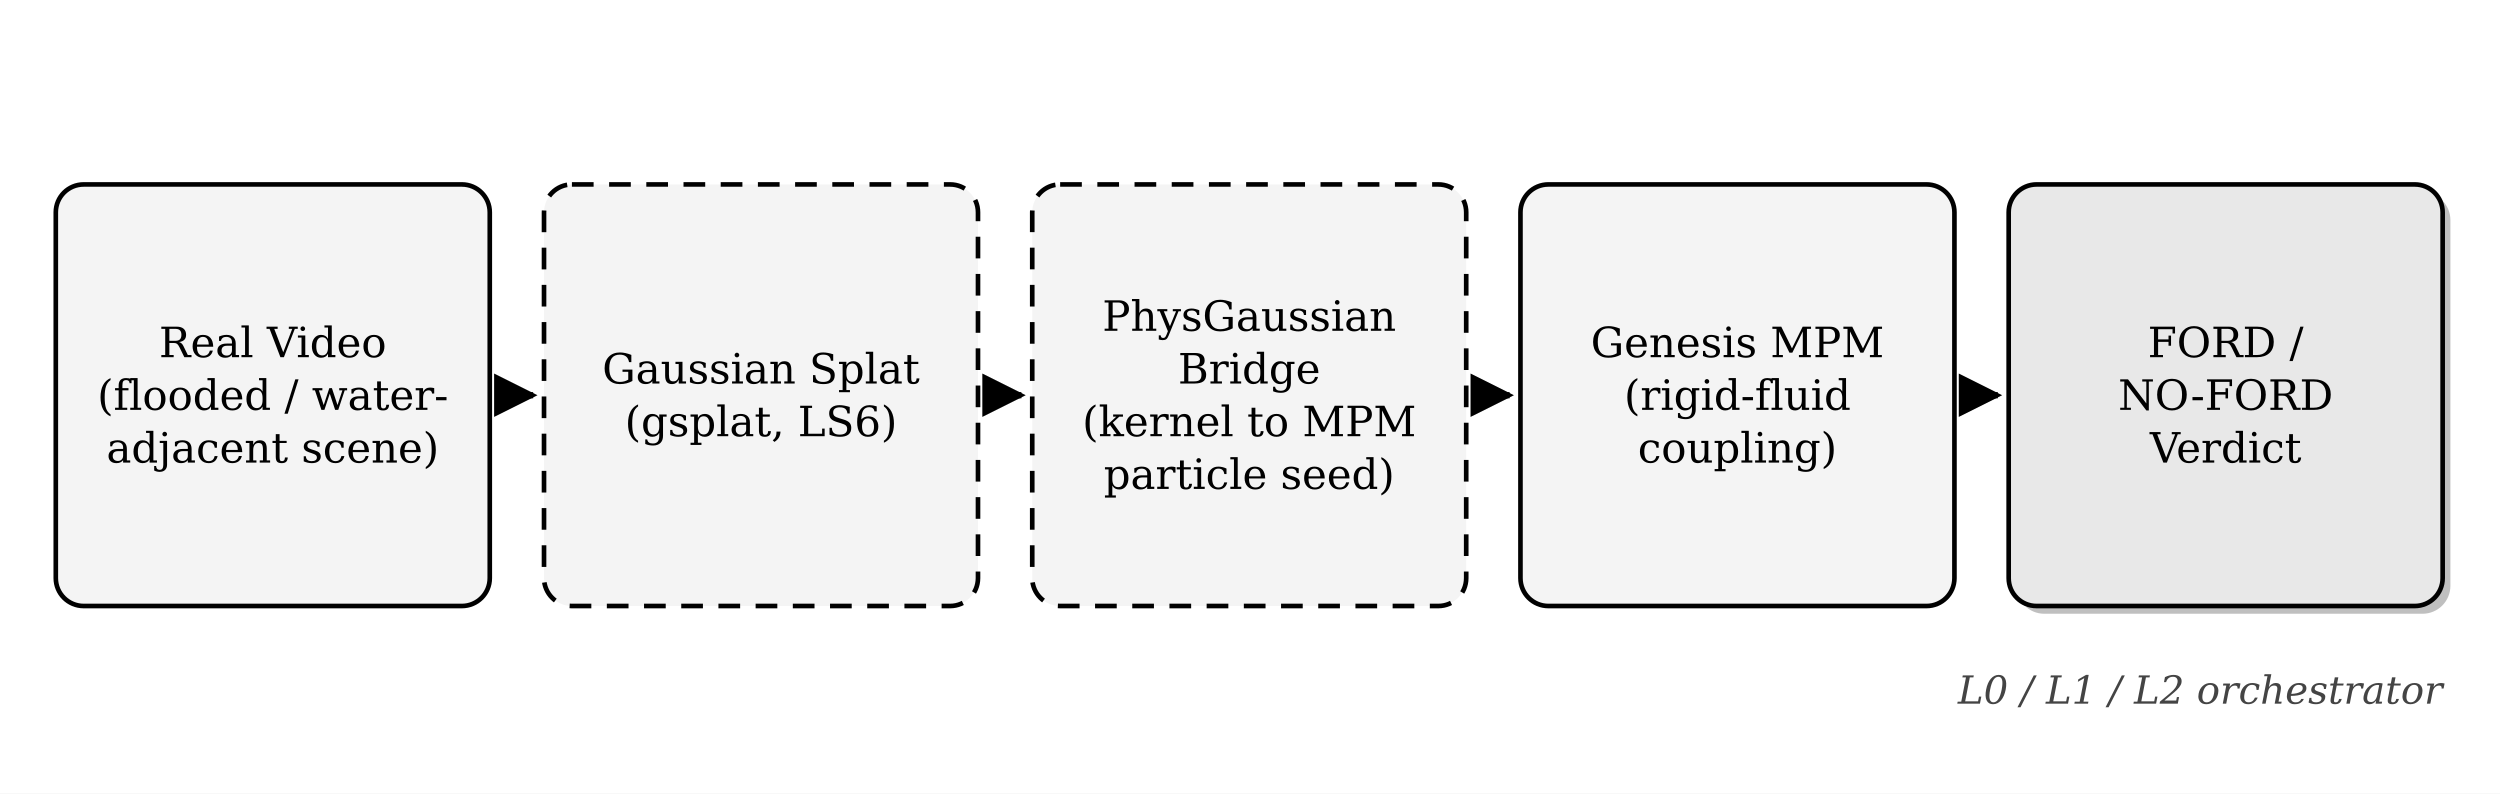
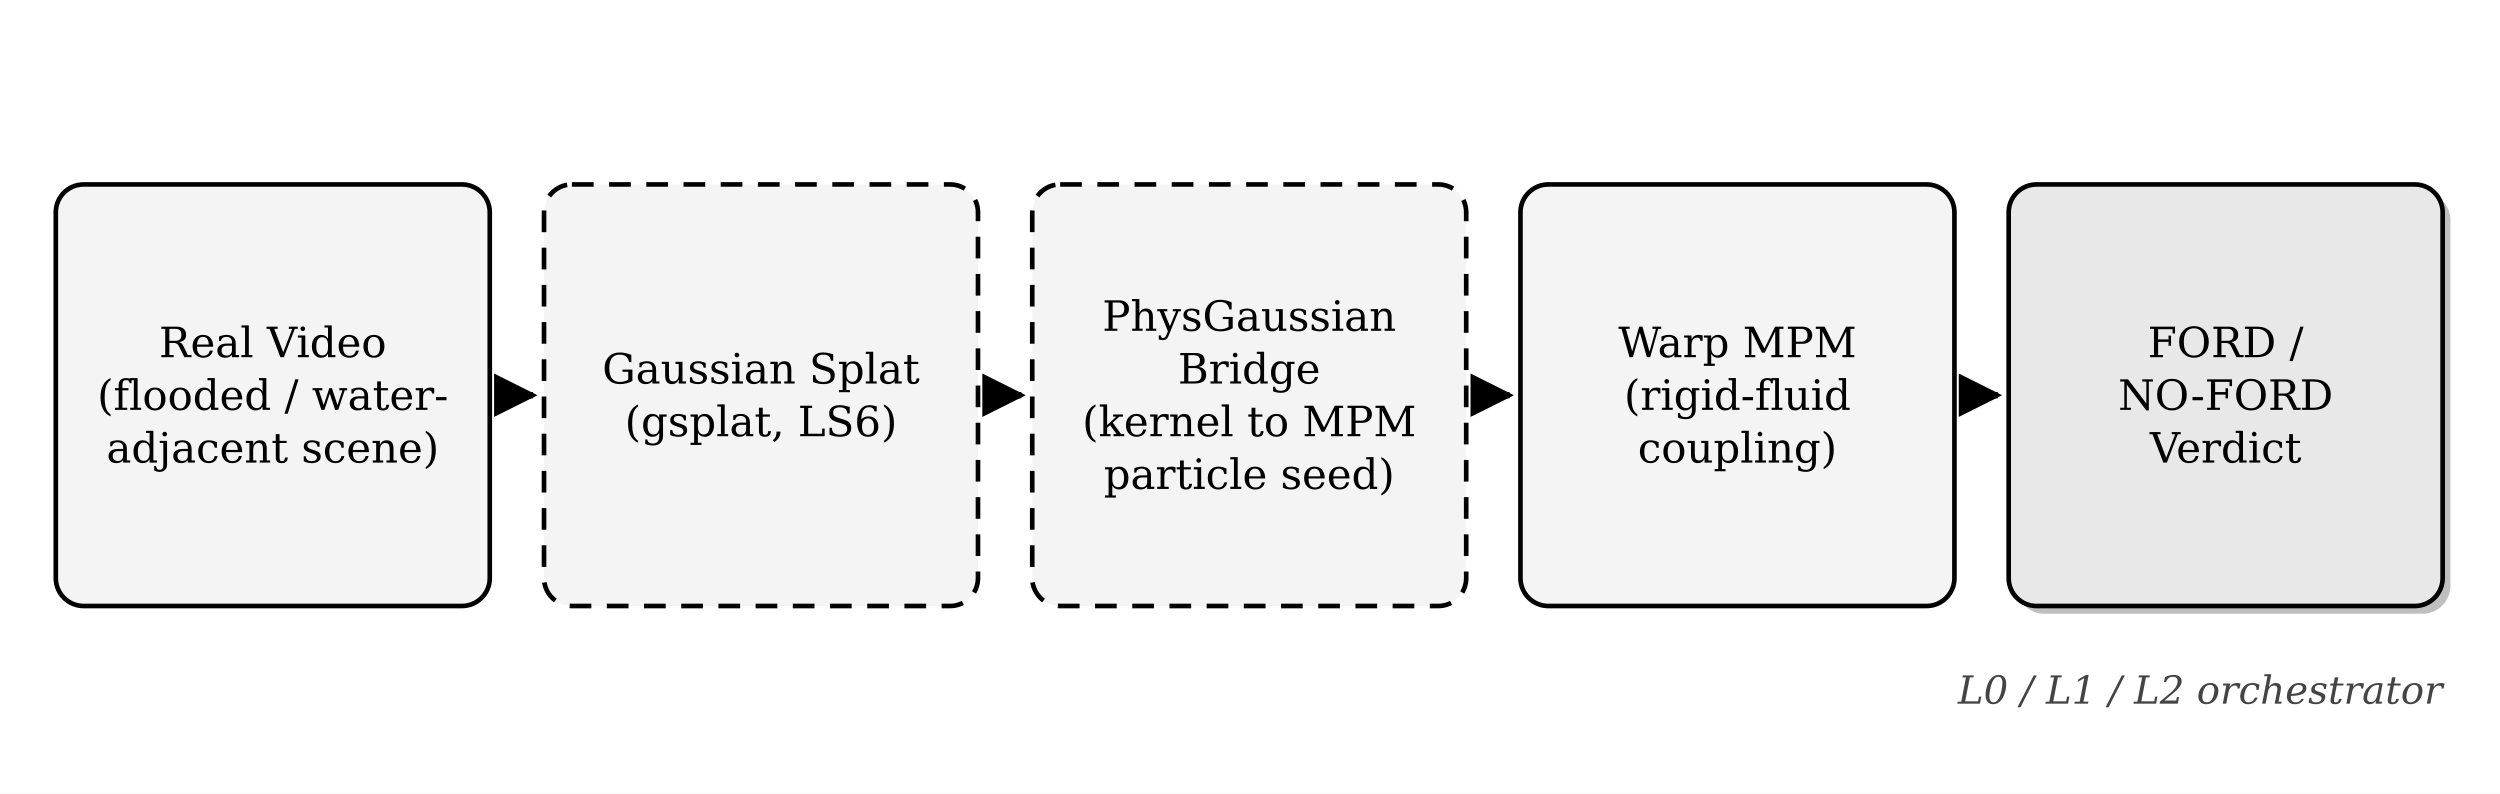
<svg xmlns="http://www.w3.org/2000/svg" width="1613" height="512" viewBox="0 0 1613 512" role="img">
  <defs>
    <marker id="arrow" viewBox="0 0 10 10" refX="9" refY="5" markerWidth="7" markerHeight="7" orient="auto-start-reverse">
      <path d="M0 0L10 5L0 10Z" fill="#000" />
    </marker>
  </defs>
  <rect width="1613" height="512" fill="#FFFFFF" />
  <rect x="36" y="119" width="280" height="272" rx="18" fill="#F4F4F4" stroke="#000000" stroke-width="3" />
  <text x="176.0" y="230.45" text-anchor="middle" font-family="DejaVu Serif, Times New Roman, Times, serif" font-size="27" fill="#000000">Real Video</text>
  <text x="176.0" y="264.45" text-anchor="middle" font-family="DejaVu Serif, Times New Roman, Times, serif" font-size="27" fill="#000000">(flooded / water-</text>
  <text x="176.0" y="298.45" text-anchor="middle" font-family="DejaVu Serif, Times New Roman, Times, serif" font-size="27" fill="#000000">adjacent scene)</text>
  <line x1="323" y1="255.0" x2="344" y2="255.0" stroke="#000000" stroke-width="4" marker-end="url(#arrow)" />
  <rect x="351" y="119" width="280" height="272" rx="18" fill="#F4F4F4" stroke="#000000" stroke-width="3" stroke-dasharray="14 10" />
  <text x="491.0" y="247.45" text-anchor="middle" font-family="DejaVu Serif, Times New Roman, Times, serif" font-size="27" fill="#000000">Gaussian Splat</text>
  <text x="491.0" y="281.45" text-anchor="middle" font-family="DejaVu Serif, Times New Roman, Times, serif" font-size="27" fill="#000000">(gsplat, LS6)</text>
  <line x1="638" y1="255.0" x2="659" y2="255.0" stroke="#000000" stroke-width="4" marker-end="url(#arrow)" />
  <rect x="666" y="119" width="280" height="272" rx="18" fill="#F4F4F4" stroke="#000000" stroke-width="3" stroke-dasharray="14 10" />
  <text x="806.0" y="213.45" text-anchor="middle" font-family="DejaVu Serif, Times New Roman, Times, serif" font-size="27" fill="#000000">PhysGaussian</text>
  <text x="806.0" y="247.45" text-anchor="middle" font-family="DejaVu Serif, Times New Roman, Times, serif" font-size="27" fill="#000000">Bridge</text>
  <text x="806.0" y="281.45" text-anchor="middle" font-family="DejaVu Serif, Times New Roman, Times, serif" font-size="27" fill="#000000">(kernel to MPM</text>
  <text x="806.0" y="315.45" text-anchor="middle" font-family="DejaVu Serif, Times New Roman, Times, serif" font-size="27" fill="#000000">particle seed)</text>
  <line x1="953" y1="255.0" x2="974" y2="255.0" stroke="#000000" stroke-width="4" marker-end="url(#arrow)" />
  <rect x="981" y="119" width="280" height="272" rx="18" fill="#F4F4F4" stroke="#000000" stroke-width="3" />
-   <text x="1121.0" y="230.45" text-anchor="middle" font-family="DejaVu Serif, Times New Roman, Times, serif" font-size="27" fill="#000000">Genesis MPM</text>
+   <text x="1121.0" y="230.45" text-anchor="middle" font-family="DejaVu Serif, Times New Roman, Times, serif" font-size="27" fill="#000000">Warp MPM</text>
  <text x="1121.0" y="264.45" text-anchor="middle" font-family="DejaVu Serif, Times New Roman, Times, serif" font-size="27" fill="#000000">(rigid-fluid</text>
  <text x="1121.0" y="298.45" text-anchor="middle" font-family="DejaVu Serif, Times New Roman, Times, serif" font-size="27" fill="#000000">coupling)</text>
  <line x1="1268" y1="255.0" x2="1289" y2="255.0" stroke="#000000" stroke-width="4" marker-end="url(#arrow)" />
  <rect x="1301" y="124" width="280" height="272" rx="18" fill="#BFBFBF" />
  <rect x="1296" y="119" width="280" height="272" rx="18" fill="#E8E8E8" stroke="#000000" stroke-width="3" />
  <text x="1436.0" y="230.45" text-anchor="middle" font-family="DejaVu Serif, Times New Roman, Times, serif" font-size="27" fill="#000000">FORD /</text>
  <text x="1436.0" y="264.45" text-anchor="middle" font-family="DejaVu Serif, Times New Roman, Times, serif" font-size="27" fill="#000000">NO-FORD</text>
  <text x="1436.0" y="298.45" text-anchor="middle" font-family="DejaVu Serif, Times New Roman, Times, serif" font-size="27" fill="#000000">Verdict</text>
  <text x="1576" y="454" text-anchor="end" font-family="DejaVu Serif, Times New Roman, Times, serif" font-size="25" font-style="italic" fill="#444444">L0 / L1 / L2 orchestrator</text>
</svg>
